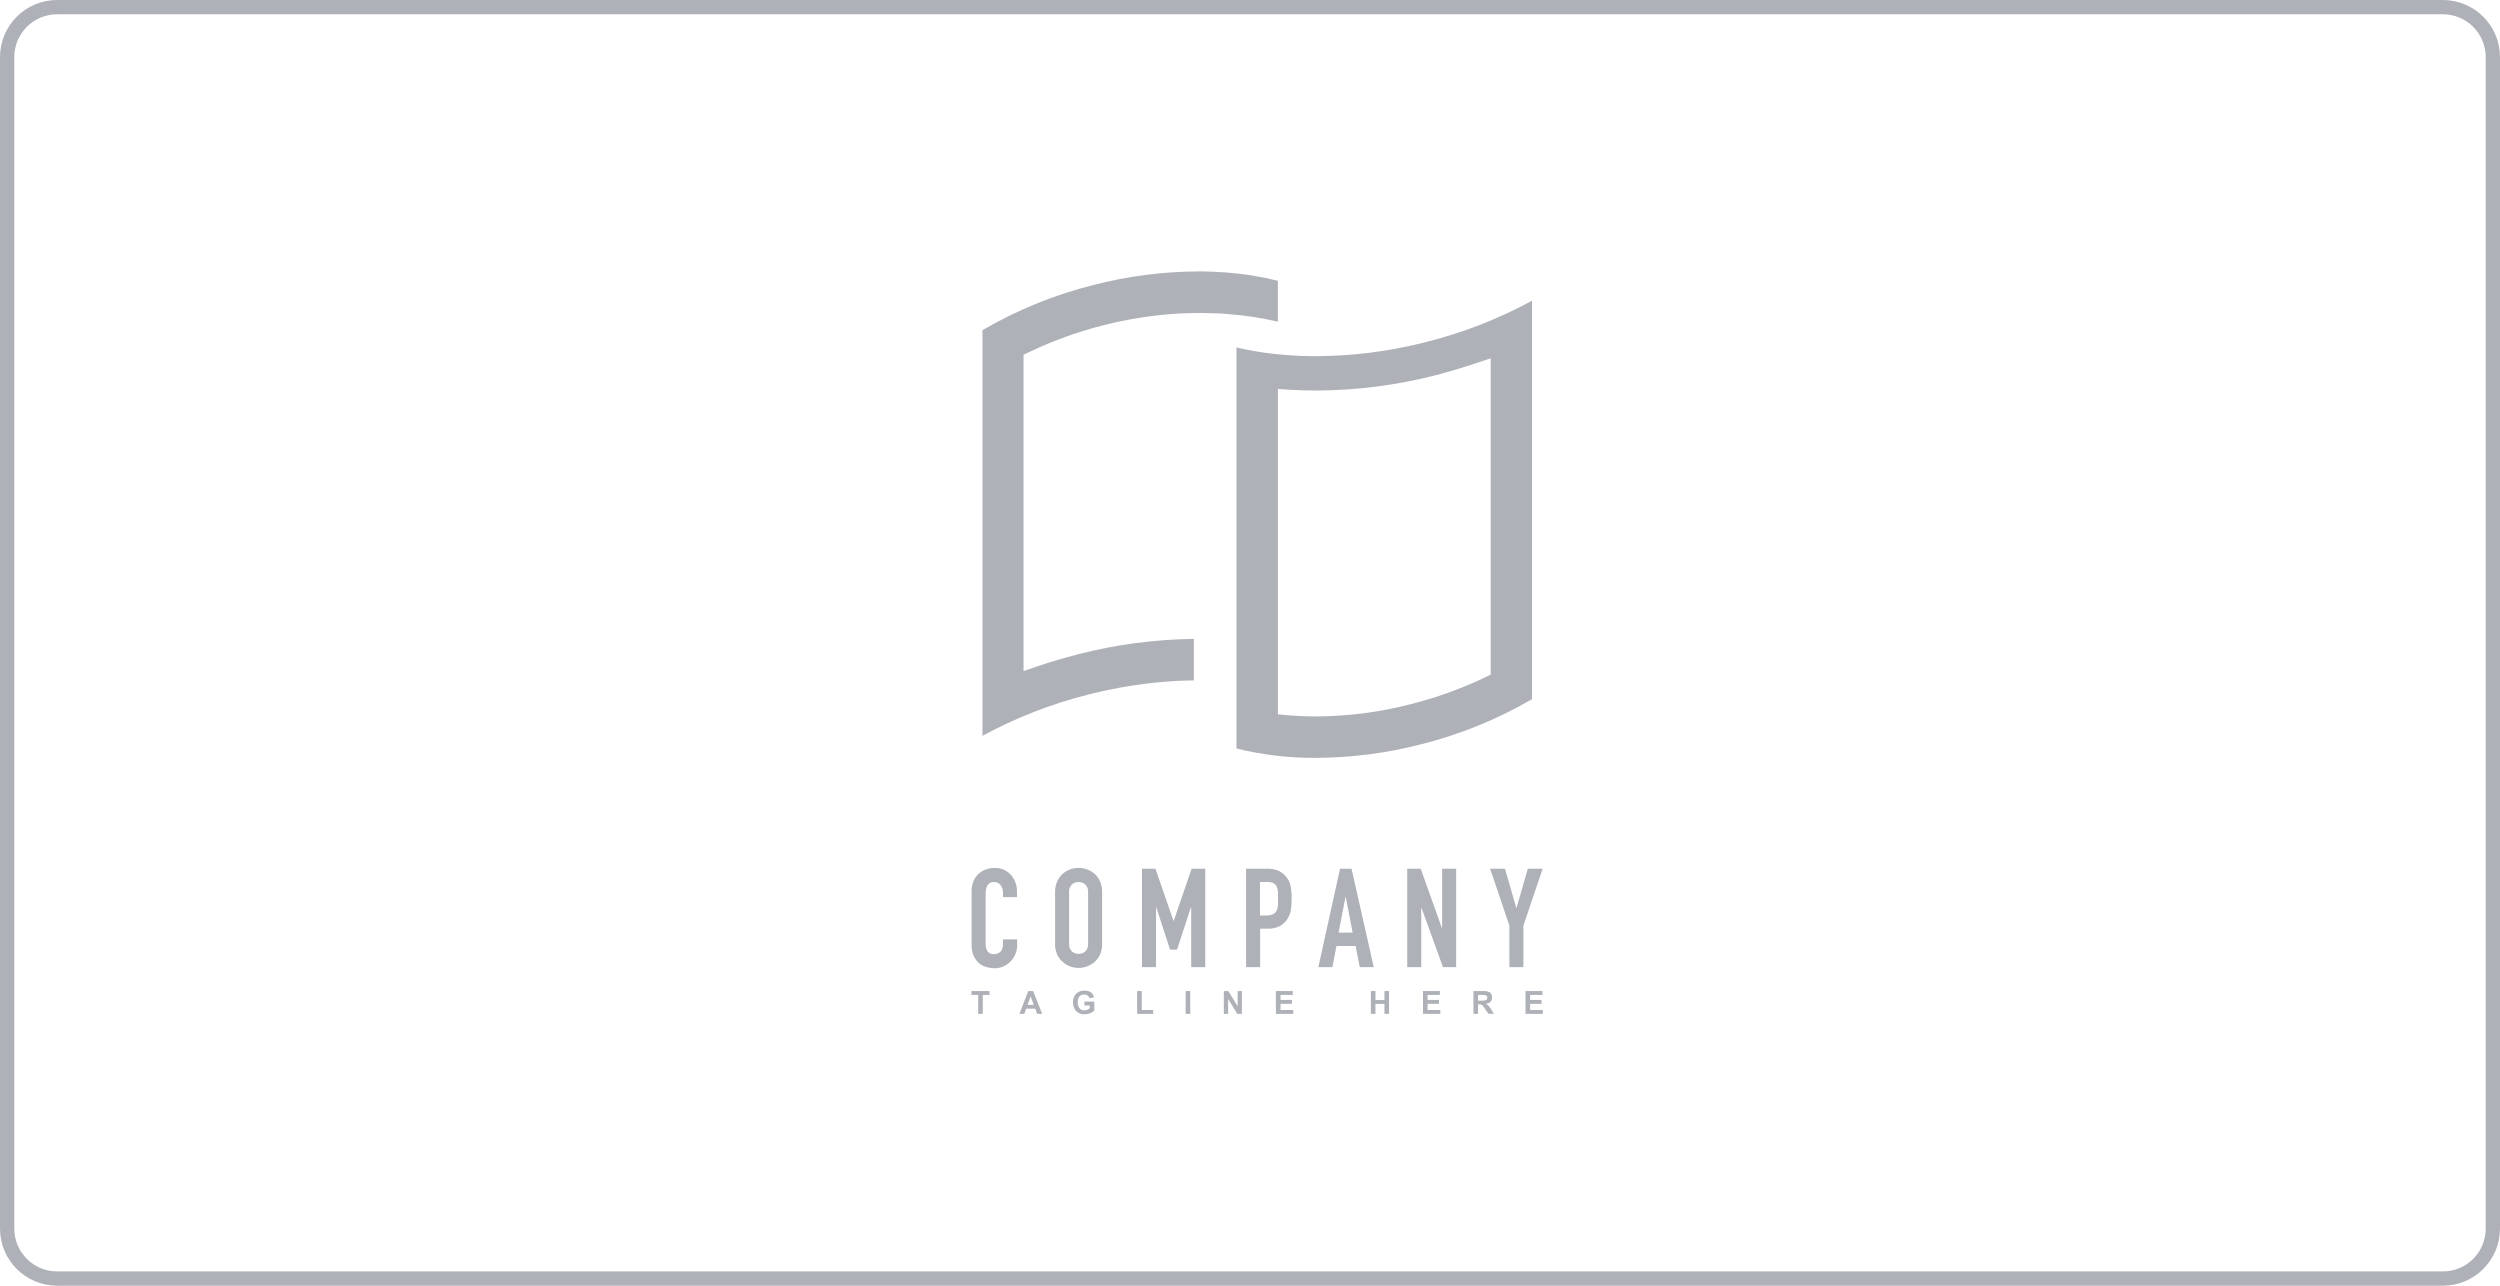
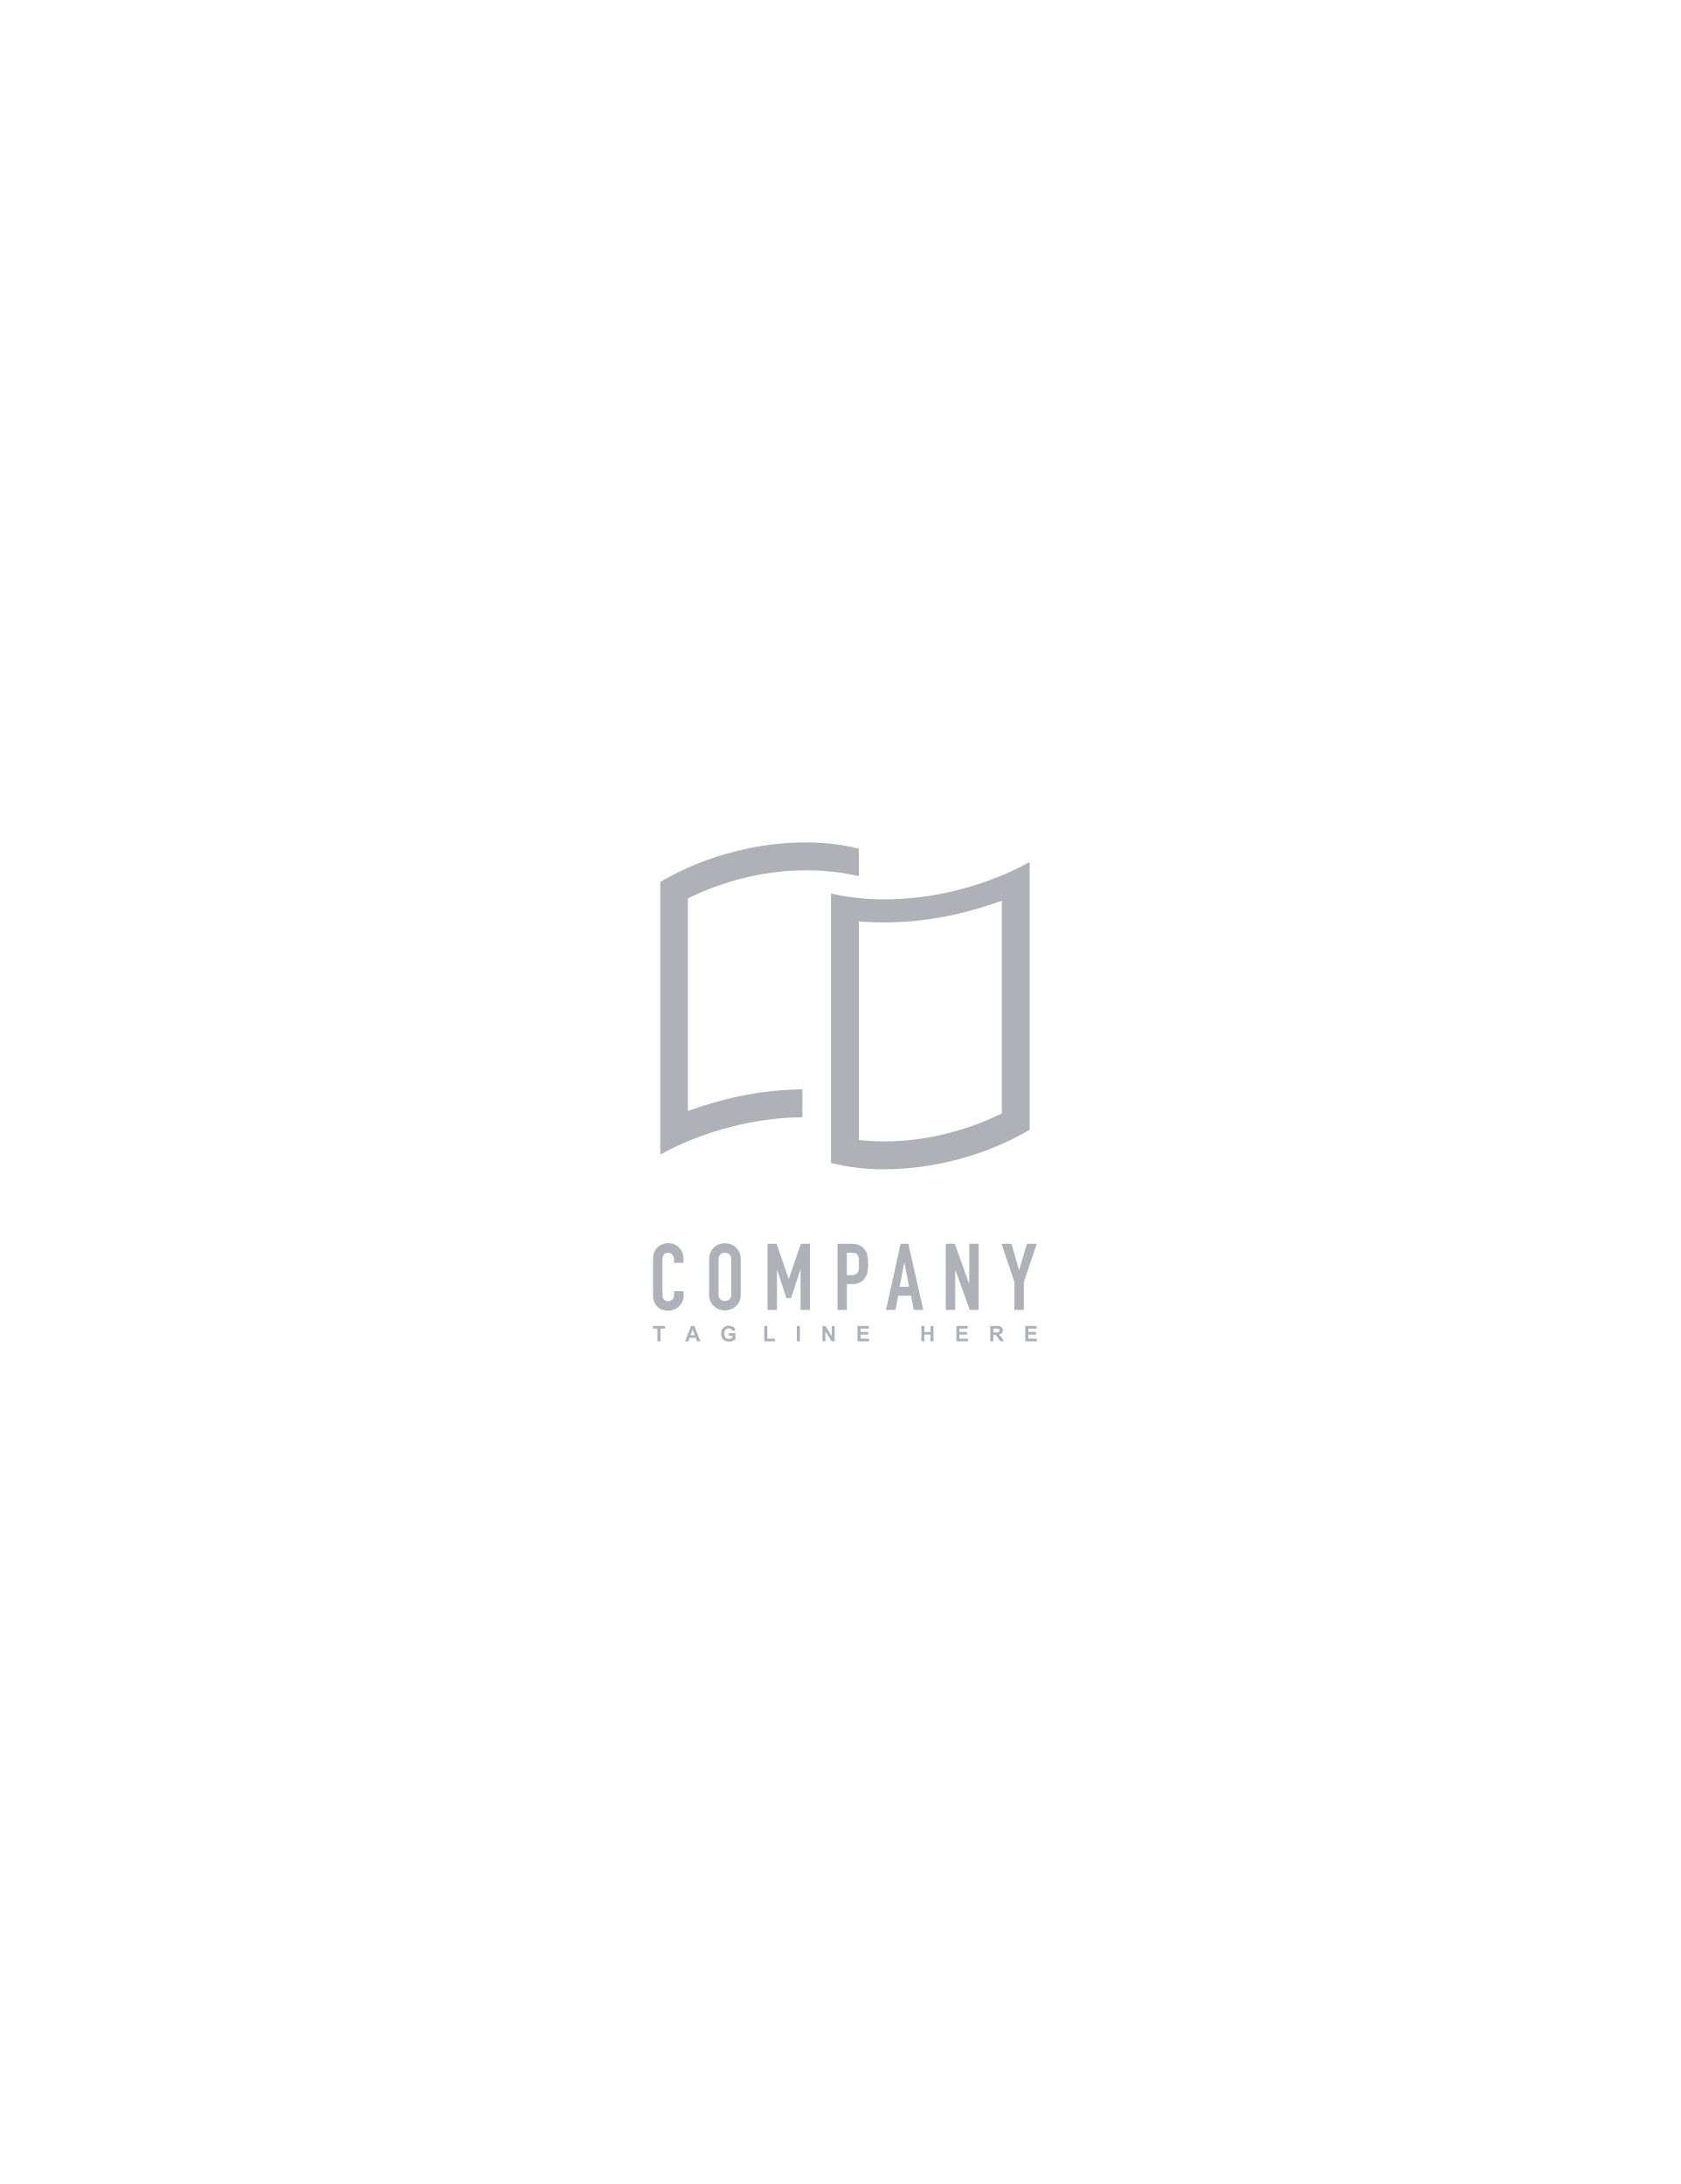
- <svg xmlns="http://www.w3.org/2000/svg" width="175" height="90" viewBox="0 0 175 90" fill="none">
-   <rect x="0.5" y="0.5" width="174" height="89" rx="3.5" stroke="#AFB1B8" />
+ <svg xmlns="http://www.w3.org/2000/svg" width="40" height="52" viewBox="0 0 175 90">
  <path d="M84.977 21.934H85.114C85.367 21.934 85.64 21.96 85.91 21.983C87.103 22.067 88.287 22.245 89.452 22.517V19.654C88.253 19.353 87.03 19.158 85.796 19.071C85.329 19.036 84.83 19.013 84.319 19H83.892C81.417 19.009 78.953 19.327 76.555 19.946C73.825 20.627 71.205 21.693 68.772 23.112V51.509C71.114 50.236 73.607 49.264 76.191 48.617C78.231 48.097 80.317 47.776 82.419 47.661H82.503C82.855 47.643 83.206 47.633 83.568 47.631V44.722C80.837 44.757 78.119 45.118 75.473 45.797C74.494 46.051 73.548 46.326 72.66 46.631L71.648 46.975V24.833L72.08 24.625C75.382 23.059 78.952 22.149 82.596 21.942C82.627 21.94 82.657 21.94 82.688 21.942C83.09 21.922 83.495 21.912 83.892 21.912H84.327H84.347C84.557 21.917 84.767 21.922 84.977 21.934Z" fill="#AFB1B8" />
  <path d="M92.111 24.933C91.445 24.933 90.788 24.91 90.153 24.861C89.394 24.805 88.615 24.714 87.876 24.589C87.426 24.513 86.983 24.422 86.553 24.322V52.394C88.374 52.844 90.243 53.065 92.118 53.05C94.593 53.039 97.057 52.723 99.455 52.106C102.185 51.424 104.807 50.358 107.241 48.94V21.05C104.899 22.322 102.407 23.294 99.824 23.943C97.303 24.591 94.713 24.923 92.111 24.933ZM103.335 25.418L104.347 25.078V47.226L103.914 47.435C102.255 48.224 100.522 48.847 98.741 49.294C96.578 49.853 94.354 50.141 92.121 50.151C91.453 50.151 90.79 50.123 90.148 50.067L89.455 50.006V47.318V27.229L90.262 27.282C90.849 27.32 91.456 27.338 92.116 27.338C94.951 27.328 97.775 26.966 100.522 26.26C101.466 26.011 102.404 25.731 103.335 25.418Z" fill="#AFB1B8" />
  <path d="M70.737 61.212C70.592 61.061 70.416 60.943 70.222 60.864C70.029 60.786 69.82 60.749 69.612 60.757C69.389 60.754 69.168 60.796 68.961 60.879C68.772 60.955 68.6 61.068 68.455 61.212C68.313 61.357 68.201 61.53 68.129 61.721C68.05 61.92 68.01 62.134 68.013 62.349V66.143C68.004 66.41 68.055 66.676 68.162 66.921C68.252 67.115 68.381 67.289 68.541 67.43C68.693 67.557 68.871 67.649 69.063 67.699C69.247 67.751 69.438 67.778 69.629 67.778C69.841 67.78 70.05 67.735 70.241 67.646C70.431 67.563 70.603 67.444 70.747 67.295C70.888 67.147 71.001 66.975 71.079 66.786C71.16 66.595 71.201 66.389 71.2 66.181V65.756H70.209V66.095C70.212 66.21 70.192 66.325 70.15 66.433C70.118 66.514 70.069 66.587 70.006 66.647C69.945 66.696 69.874 66.733 69.799 66.756C69.732 66.778 69.662 66.79 69.591 66.791C69.503 66.802 69.413 66.788 69.331 66.753C69.25 66.717 69.179 66.66 69.126 66.588C69.032 66.436 68.987 66.258 68.994 66.079V62.542C68.988 62.346 69.03 62.151 69.116 61.975C69.167 61.895 69.24 61.831 69.326 61.791C69.412 61.75 69.507 61.735 69.601 61.746C69.687 61.743 69.772 61.761 69.849 61.798C69.926 61.836 69.993 61.891 70.044 61.96C70.155 62.106 70.213 62.285 70.209 62.468V62.797H71.19V62.41C71.192 62.183 71.151 61.958 71.069 61.746C70.995 61.547 70.883 61.366 70.737 61.212Z" fill="#AFB1B8" />
  <path d="M76.629 61.169C76.313 60.902 75.914 60.755 75.501 60.752C75.299 60.753 75.098 60.789 74.909 60.859C74.716 60.928 74.538 61.033 74.385 61.169C74.221 61.317 74.09 61.498 74.001 61.701C73.901 61.932 73.852 62.183 73.856 62.436V66.075C73.85 66.331 73.899 66.585 74.001 66.82C74.09 67.015 74.222 67.189 74.385 67.328C74.537 67.469 74.715 67.578 74.909 67.649C75.098 67.718 75.299 67.754 75.501 67.755C75.703 67.755 75.903 67.719 76.093 67.649C76.29 67.577 76.472 67.468 76.629 67.328C76.787 67.186 76.915 67.013 77.003 66.82C77.105 66.585 77.154 66.331 77.147 66.075V62.436C77.152 62.183 77.103 61.932 77.003 61.701C76.915 61.5 76.788 61.319 76.629 61.169ZM76.166 66.075C76.174 66.171 76.161 66.269 76.127 66.36C76.093 66.451 76.039 66.534 75.969 66.601C75.838 66.711 75.672 66.771 75.502 66.771C75.331 66.771 75.166 66.711 75.035 66.601C74.965 66.534 74.911 66.451 74.877 66.36C74.843 66.269 74.829 66.171 74.838 66.075V62.436C74.829 62.339 74.843 62.241 74.877 62.15C74.911 62.059 74.965 61.977 75.035 61.909C75.166 61.799 75.331 61.739 75.502 61.739C75.672 61.739 75.838 61.799 75.969 61.909C76.039 61.977 76.093 62.059 76.127 62.15C76.161 62.241 76.174 62.339 76.166 62.436V66.075Z" fill="#AFB1B8" />
  <path d="M84.367 67.699V60.81H83.414L82.161 64.457H82.144L80.881 60.81H79.938V67.699H80.922V63.509H80.939L81.903 66.471H82.394L83.365 63.509H83.383V67.699H84.367Z" fill="#AFB1B8" />
  <path d="M89.958 61.294C89.806 61.124 89.615 60.994 89.401 60.917C89.171 60.843 88.93 60.806 88.688 60.811H87.226V67.699H88.207V65.009H88.713C89.02 65.023 89.324 64.958 89.599 64.821C89.822 64.697 90.008 64.515 90.138 64.294C90.251 64.111 90.328 63.907 90.363 63.694C90.401 63.435 90.419 63.173 90.416 62.911C90.425 62.58 90.393 62.25 90.32 61.927C90.254 61.689 90.13 61.471 89.958 61.294ZM89.452 63.394C89.448 63.519 89.417 63.641 89.361 63.753C89.305 63.859 89.216 63.944 89.108 63.994C88.963 64.059 88.804 64.089 88.645 64.081H88.197V61.739H88.703C88.856 61.731 89.007 61.761 89.146 61.825C89.247 61.883 89.328 61.972 89.376 62.08C89.43 62.201 89.459 62.331 89.462 62.464C89.462 62.608 89.462 62.761 89.462 62.921C89.462 63.081 89.472 63.247 89.462 63.394H89.452Z" fill="#AFB1B8" />
  <path d="M94.608 60.81H93.803L92.285 67.699H93.267L93.555 66.219H94.894L95.182 67.699H96.163L94.608 60.81ZM93.702 65.281L94.185 62.784H94.203L94.684 65.281H93.702Z" fill="#AFB1B8" />
  <path d="M100.95 64.961H100.932L99.449 60.81H98.506V67.699H99.487V63.557H99.508L101.008 67.699H101.931V60.81H100.95V64.961Z" fill="#AFB1B8" />
  <path d="M106.948 60.81L106.158 63.549H106.138L105.349 60.81H104.309L105.657 64.788V67.699H106.639V64.788L107.987 60.81H106.948Z" fill="#AFB1B8" />
  <path d="M68 69.645H68.473V70.972H68.794V69.645H69.265V69.373H68V69.645Z" fill="#AFB1B8" />
  <path d="M71.977 69.373L71.357 70.972H71.698L71.83 70.608H72.468L72.604 70.972H72.953L72.318 69.373H71.977ZM71.926 70.339L72.144 69.746L72.361 70.339H71.926Z" fill="#AFB1B8" />
  <path d="M75.908 70.382H76.277V70.588C76.169 70.675 76.036 70.722 75.898 70.723C75.833 70.727 75.769 70.715 75.71 70.688C75.651 70.661 75.599 70.621 75.559 70.57C75.474 70.448 75.432 70.302 75.44 70.153C75.44 69.797 75.594 69.619 75.9 69.619C75.981 69.611 76.062 69.632 76.128 69.679C76.194 69.726 76.242 69.795 76.262 69.874L76.578 69.812C76.51 69.5 76.285 69.342 75.9 69.342C75.695 69.337 75.495 69.41 75.341 69.548C75.261 69.628 75.198 69.724 75.159 69.83C75.119 69.936 75.103 70.05 75.111 70.163C75.102 70.382 75.175 70.597 75.316 70.764C75.394 70.844 75.489 70.907 75.594 70.948C75.699 70.988 75.811 71.005 75.923 70.998C76.173 71.004 76.416 70.913 76.601 70.743V70.113H75.908V70.382Z" fill="#AFB1B8" />
  <path d="M79.923 69.373H79.599V70.972H80.719V70.7H79.923V69.373Z" fill="#AFB1B8" />
  <path d="M83.317 69.373H82.994V70.972H83.317V69.373Z" fill="#AFB1B8" />
  <path d="M86.636 70.441L85.981 69.373H85.668V70.972H85.969V69.927L86.611 70.972H86.932V69.373H86.636V70.441Z" fill="#AFB1B8" />
  <path d="M89.637 70.268H90.434V69.996H89.637V69.645H90.494V69.373H89.313V70.972H90.527V70.7H89.637V70.268Z" fill="#AFB1B8" />
  <path d="M96.912 70.003H96.282V69.373H95.961V70.972H96.282V70.273H96.912V70.972H97.233V69.373H96.912V70.003Z" fill="#AFB1B8" />
  <path d="M99.93 70.268H100.73V69.996H99.93V69.645H100.79V69.373H99.609V70.972H100.821V70.7H99.93V70.268Z" fill="#AFB1B8" />
  <path d="M104.023 70.268C104.302 70.224 104.443 70.077 104.443 69.823C104.451 69.755 104.441 69.686 104.413 69.623C104.386 69.56 104.342 69.506 104.286 69.467C104.141 69.394 103.98 69.361 103.818 69.373H103.14V70.972H103.462V70.303H103.525C103.593 70.299 103.662 70.311 103.725 70.339C103.772 70.368 103.811 70.408 103.839 70.456L104.188 70.964H104.572L104.377 70.652C104.291 70.497 104.17 70.366 104.023 70.268ZM103.699 70.046H103.462V69.645H103.715C103.825 69.636 103.936 69.649 104.041 69.683C104.064 69.703 104.083 69.729 104.095 69.758C104.107 69.787 104.113 69.818 104.111 69.849C104.11 69.88 104.101 69.911 104.087 69.939C104.072 69.966 104.051 69.99 104.026 70.008C103.92 70.041 103.81 70.053 103.699 70.046Z" fill="#AFB1B8" />
  <path d="M107.109 70.268H107.906V69.996H107.109V69.645H107.97V69.373H106.786V70.972H108V70.7H107.109V70.268Z" fill="#AFB1B8" />
</svg>
